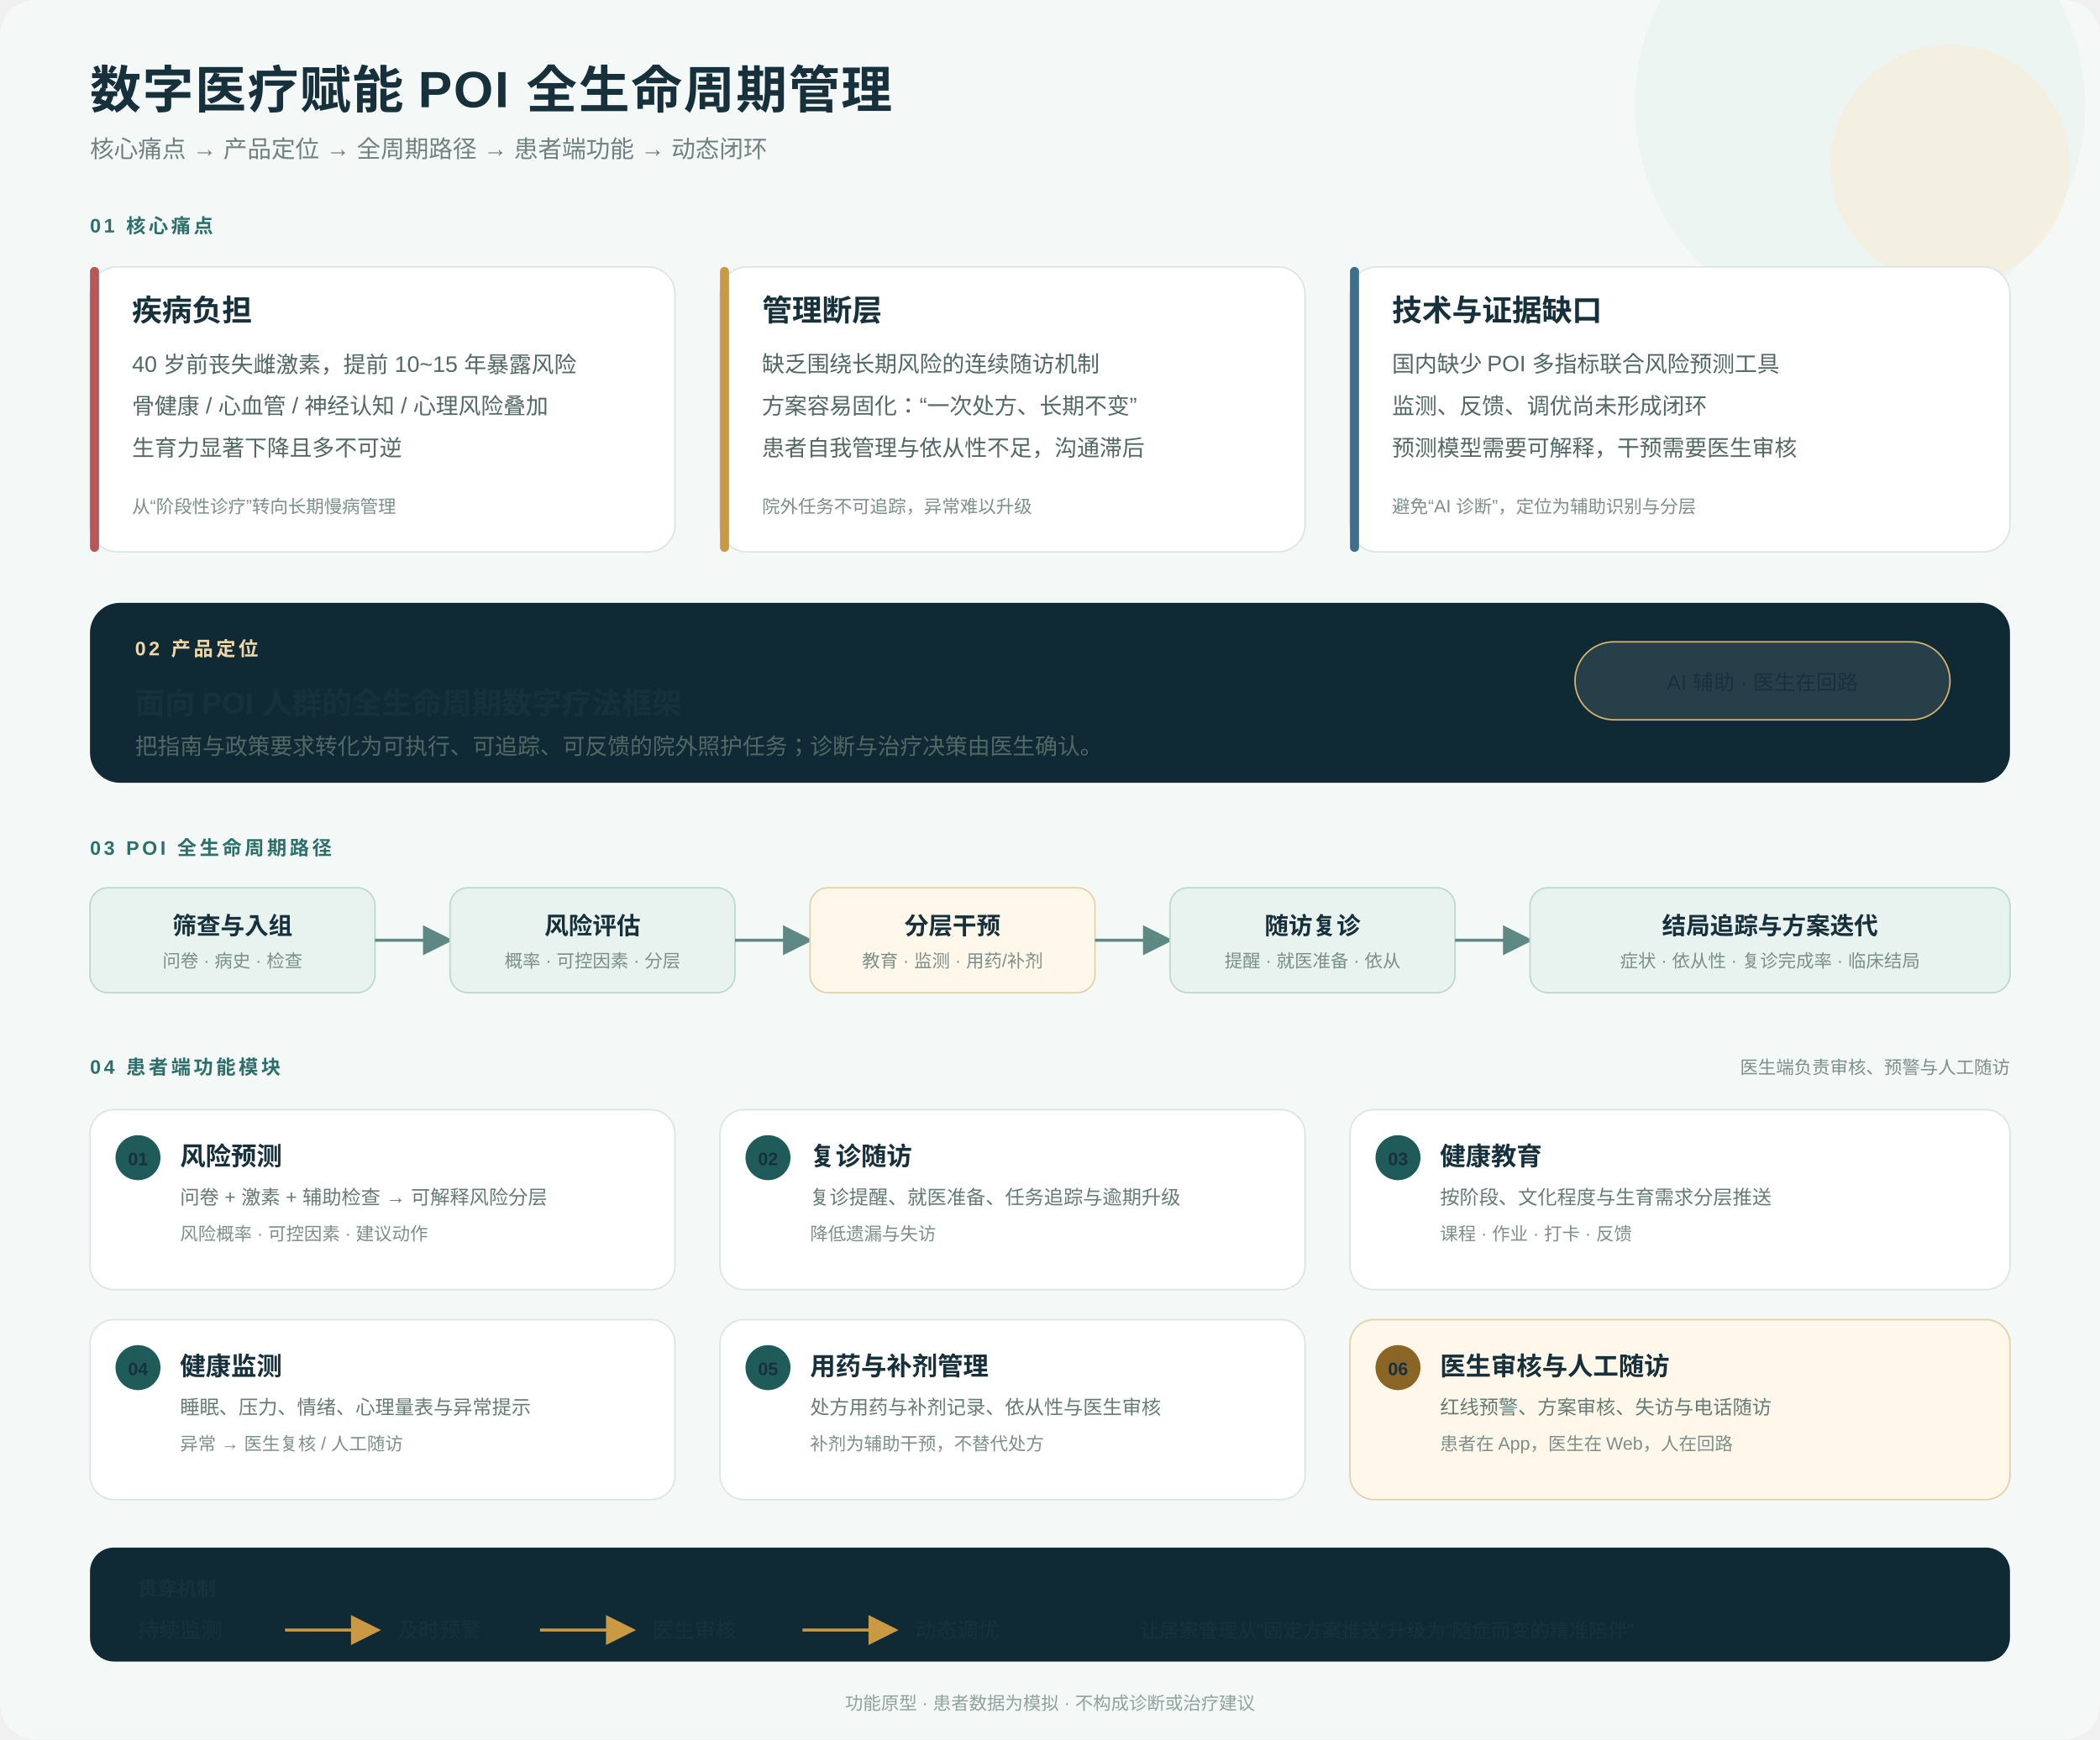
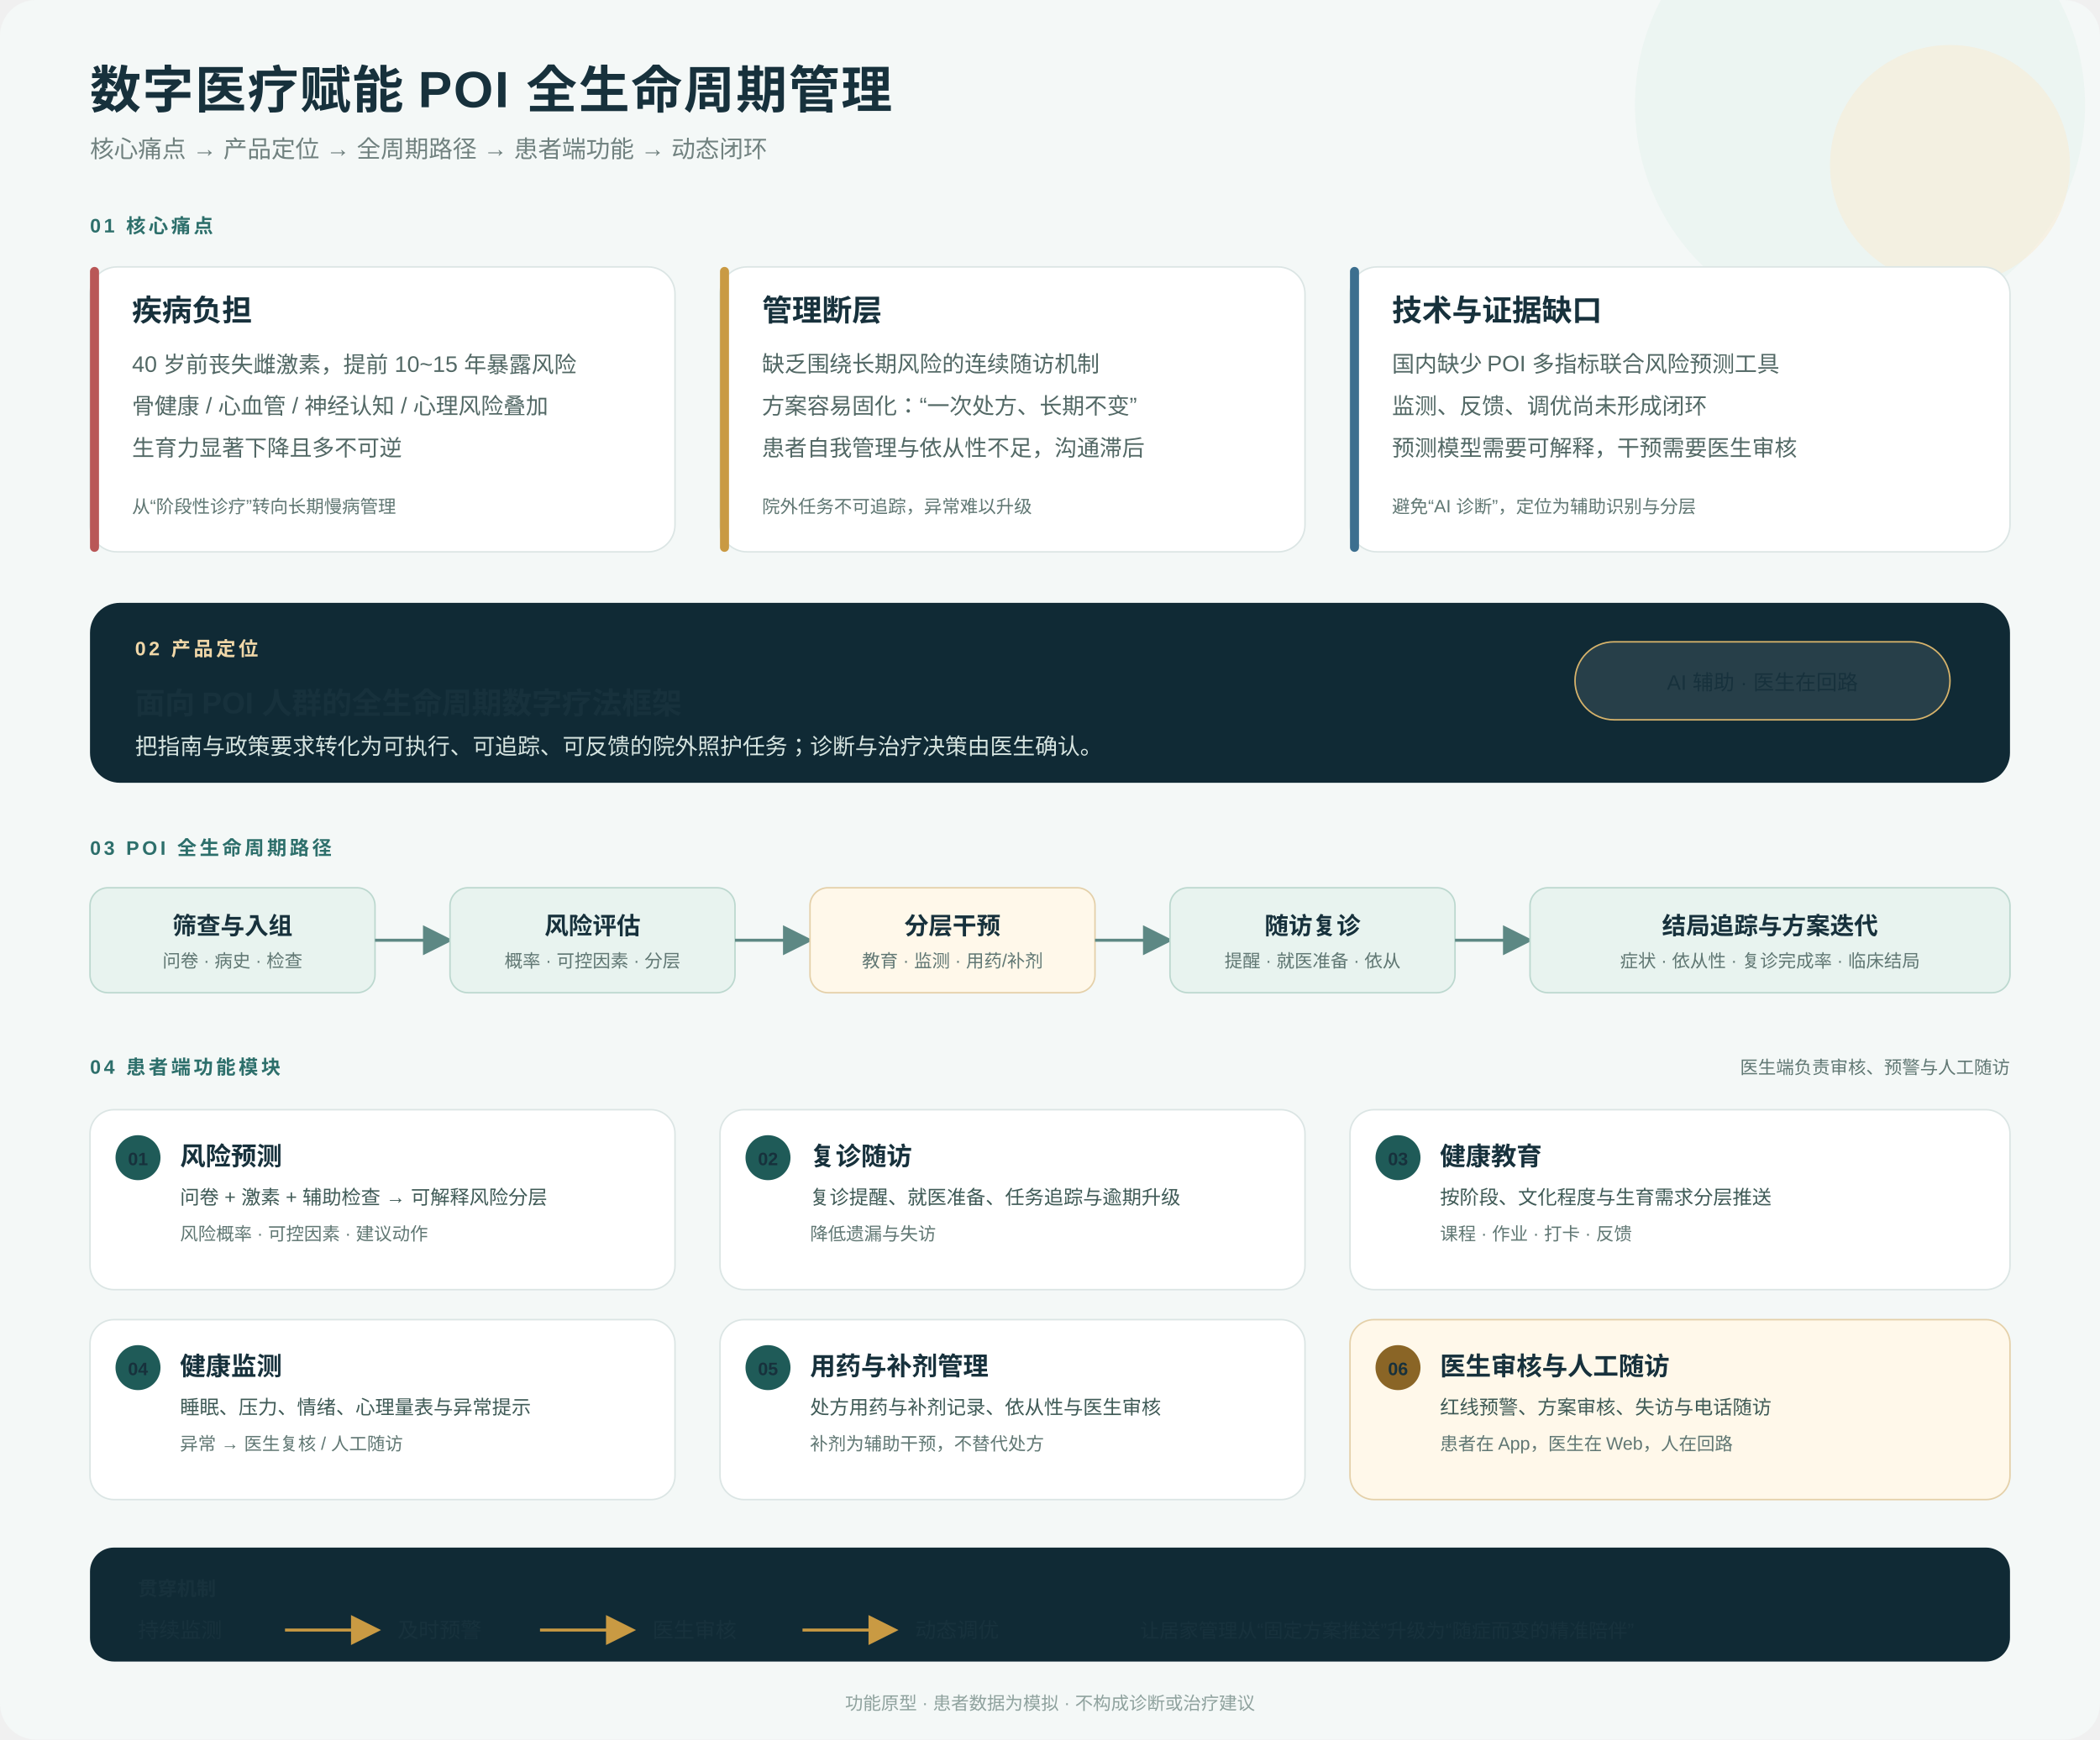
<svg xmlns="http://www.w3.org/2000/svg" viewBox="0 0 1400 1160" width="1400" height="1160">
  <defs>
    <marker id="arrow" markerWidth="10" markerHeight="10" refX="8" refY="5" orient="auto">
      <path d="M0,0 L10,5 L0,10 z" fill="#5d8884" />
    </marker>
    <marker id="arrow-gold" markerWidth="10" markerHeight="10" refX="8" refY="5" orient="auto">
      <path d="M0,0 L10,5 L0,10 z" fill="#c99a43" />
    </marker>
    <style>
      text { font-family: "Microsoft YaHei", "PingFang SC", Arial, sans-serif; fill: #17313c; }
      .title { font-size: 34px; font-weight: 700; letter-spacing: 1px; }
      .subtitle { font-size: 16px; fill: #70817f; }
      .section { font-size: 13px; font-weight: 700; letter-spacing: 2px; fill: #2d6f6b; }
      .on-dark { fill: #f0d7a8; }
      .card-title { font-size: 20px; font-weight: 700; }
      .body { font-size: 15px; fill: #526865; }
-       .small { font-size: 12px; fill: #7c8f8b; }
+       .small { font-size: 12px; fill: #607773; }
+       .on-dark-body { fill: #d7e5e1; }
+       .on-dark-small { fill: #b5ccc6; }
      .step { font-size: 16px; font-weight: 700; }
      .module-title { font-size: 17px; font-weight: 700; }
-       .module-body { font-size: 13px; fill: #657b77; }
+       .module-body { font-size: 13px; fill: #3f5a56; }
      .footer { font-size: 12px; fill: #8fa29e; }
    </style>
  </defs>
  <rect width="1400" height="1160" rx="24" fill="#f4f8f7" />
  <circle cx="1240" cy="70" r="150" fill="#e8f3ef" opacity="0.7" />
  <circle cx="1300" cy="110" r="80" fill="#f7ecd8" opacity="0.65" />
  <text x="60" y="72" class="title">数字医疗赋能 POI 全生命周期管理</text>
  <text x="60" y="105" class="subtitle">核心痛点 → 产品定位 → 全周期路径 → 患者端功能 → 动态闭环</text>
  <text x="60" y="155" class="section">01  核心痛点</text>
  <rect x="60" y="178" width="390" height="190" rx="18" fill="#ffffff" stroke="#dbe5e4" />
  <rect x="60" y="178" width="6" height="190" rx="3" fill="#b95757" />
  <text x="88" y="214" class="card-title">疾病负担</text>
  <text x="88" y="248" class="body">40 岁前丧失雌激素，提前 10~15 年暴露风险</text>
  <text x="88" y="276" class="body">骨健康 / 心血管 / 神经认知 / 心理风险叠加</text>
  <text x="88" y="304" class="body">生育力显著下降且多不可逆</text>
  <text x="88" y="342" class="small">从“阶段性诊疗”转向长期慢病管理</text>
  <rect x="480" y="178" width="390" height="190" rx="18" fill="#ffffff" stroke="#dbe5e4" />
  <rect x="480" y="178" width="6" height="190" rx="3" fill="#c99a43" />
  <text x="508" y="214" class="card-title">管理断层</text>
  <text x="508" y="248" class="body">缺乏围绕长期风险的连续随访机制</text>
  <text x="508" y="276" class="body">方案容易固化：“一次处方、长期不变”</text>
  <text x="508" y="304" class="body">患者自我管理与依从性不足，沟通滞后</text>
  <text x="508" y="342" class="small">院外任务不可追踪，异常难以升级</text>
  <rect x="900" y="178" width="440" height="190" rx="18" fill="#ffffff" stroke="#dbe5e4" />
  <rect x="900" y="178" width="6" height="190" rx="3" fill="#3c6f8f" />
  <text x="928" y="214" class="card-title">技术与证据缺口</text>
  <text x="928" y="248" class="body">国内缺少 POI 多指标联合风险预测工具</text>
  <text x="928" y="276" class="body">监测、反馈、调优尚未形成闭环</text>
  <text x="928" y="304" class="body">预测模型需要可解释，干预需要医生审核</text>
  <text x="928" y="342" class="small">避免“AI 诊断”，定位为辅助识别与分层</text>
  <rect x="60" y="402" width="1280" height="120" rx="20" fill="#102a35" />
  <text x="90" y="437" class="section on-dark">02  产品定位</text>
  <text x="90" y="476" class="card-title" fill="#ffffff">面向 POI 人群的全生命周期数字疗法框架</text>
-   <text x="90" y="503" class="body" fill="#b8ceca">把指南与政策要求转化为可执行、可追踪、可反馈的院外照护任务；诊断与治疗决策由医生确认。</text>
+   <text x="90" y="503" class="body on-dark-body">把指南与政策要求转化为可执行、可追踪、可反馈的院外照护任务；诊断与治疗决策由医生确认。</text>
  <rect x="1050" y="428" width="250" height="52" rx="26" fill="rgba(255,255,255,0.1)" stroke="#d7b36b" />
  <text x="1175" y="460" text-anchor="middle" font-size="14" fill="#f0d7a8">AI 辅助 · 医生在回路</text>
  <text x="60" y="570" class="section">03  POI 全生命周期路径</text>
  <rect x="60" y="592" width="190" height="70" rx="12" fill="#e8f3ef" stroke="#bcd8cf" />
  <text x="155" y="623" text-anchor="middle" class="step">筛查与入组</text>
  <text x="155" y="645" text-anchor="middle" class="small">问卷 · 病史 · 检查</text>
  <line x1="250" y1="627" x2="298" y2="627" stroke="#5d8884" stroke-width="2" marker-end="url(#arrow)" />
  <rect x="300" y="592" width="190" height="70" rx="12" fill="#e8f3ef" stroke="#bcd8cf" />
  <text x="395" y="623" text-anchor="middle" class="step">风险评估</text>
  <text x="395" y="645" text-anchor="middle" class="small">概率 · 可控因素 · 分层</text>
  <line x1="490" y1="627" x2="538" y2="627" stroke="#5d8884" stroke-width="2" marker-end="url(#arrow)" />
  <rect x="540" y="592" width="190" height="70" rx="12" fill="#fff8ea" stroke="#e4d0a9" />
  <text x="635" y="623" text-anchor="middle" class="step">分层干预</text>
  <text x="635" y="645" text-anchor="middle" class="small">教育 · 监测 · 用药/补剂</text>
  <line x1="730" y1="627" x2="778" y2="627" stroke="#5d8884" stroke-width="2" marker-end="url(#arrow)" />
  <rect x="780" y="592" width="190" height="70" rx="12" fill="#e8f3ef" stroke="#bcd8cf" />
  <text x="875" y="623" text-anchor="middle" class="step">随访复诊</text>
  <text x="875" y="645" text-anchor="middle" class="small">提醒 · 就医准备 · 依从</text>
  <line x1="970" y1="627" x2="1018" y2="627" stroke="#5d8884" stroke-width="2" marker-end="url(#arrow)" />
  <rect x="1020" y="592" width="320" height="70" rx="12" fill="#e8f3ef" stroke="#bcd8cf" />
  <text x="1180" y="623" text-anchor="middle" class="step">结局追踪与方案迭代</text>
  <text x="1180" y="645" text-anchor="middle" class="small">症状 · 依从性 · 复诊完成率 · 临床结局</text>
  <text x="60" y="716" class="section">04  患者端功能模块</text>
  <text x="1340" y="716" text-anchor="end" class="small">医生端负责审核、预警与人工随访</text>
  <g>
    <rect x="60" y="740" width="390" height="120" rx="16" fill="#ffffff" stroke="#dbe5e4" />
    <circle cx="92" cy="772" r="15" fill="#1f5b58" />
    <text x="92" y="777" text-anchor="middle" font-size="12" font-weight="700" fill="#ffffff">01</text>
    <text x="120" y="777" class="module-title">风险预测</text>
    <text x="120" y="803" class="module-body">问卷 + 激素 + 辅助检查 → 可解释风险分层</text>
    <text x="120" y="827" class="small">风险概率 · 可控因素 · 建议动作</text>
  </g>
  <g>
    <rect x="480" y="740" width="390" height="120" rx="16" fill="#ffffff" stroke="#dbe5e4" />
    <circle cx="512" cy="772" r="15" fill="#1f5b58" />
    <text x="512" y="777" text-anchor="middle" font-size="12" font-weight="700" fill="#ffffff">02</text>
    <text x="540" y="777" class="module-title">复诊随访</text>
    <text x="540" y="803" class="module-body">复诊提醒、就医准备、任务追踪与逾期升级</text>
    <text x="540" y="827" class="small">降低遗漏与失访</text>
  </g>
  <g>
    <rect x="900" y="740" width="440" height="120" rx="16" fill="#ffffff" stroke="#dbe5e4" />
    <circle cx="932" cy="772" r="15" fill="#1f5b58" />
    <text x="932" y="777" text-anchor="middle" font-size="12" font-weight="700" fill="#ffffff">03</text>
    <text x="960" y="777" class="module-title">健康教育</text>
    <text x="960" y="803" class="module-body">按阶段、文化程度与生育需求分层推送</text>
    <text x="960" y="827" class="small">课程 · 作业 · 打卡 · 反馈</text>
  </g>
  <g>
    <rect x="60" y="880" width="390" height="120" rx="16" fill="#ffffff" stroke="#dbe5e4" />
    <circle cx="92" cy="912" r="15" fill="#1f5b58" />
    <text x="92" y="917" text-anchor="middle" font-size="12" font-weight="700" fill="#ffffff">04</text>
    <text x="120" y="917" class="module-title">健康监测</text>
    <text x="120" y="943" class="module-body">睡眠、压力、情绪、心理量表与异常提示</text>
    <text x="120" y="967" class="small">异常 → 医生复核 / 人工随访</text>
  </g>
  <g>
    <rect x="480" y="880" width="390" height="120" rx="16" fill="#ffffff" stroke="#dbe5e4" />
    <circle cx="512" cy="912" r="15" fill="#1f5b58" />
    <text x="512" y="917" text-anchor="middle" font-size="12" font-weight="700" fill="#ffffff">05</text>
    <text x="540" y="917" class="module-title">用药与补剂管理</text>
    <text x="540" y="943" class="module-body">处方用药与补剂记录、依从性与医生审核</text>
    <text x="540" y="967" class="small">补剂为辅助干预，不替代处方</text>
  </g>
  <g>
    <rect x="900" y="880" width="440" height="120" rx="16" fill="#fff8ea" stroke="#e4d0a9" />
    <circle cx="932" cy="912" r="15" fill="#8a6526" />
    <text x="932" y="917" text-anchor="middle" font-size="12" font-weight="700" fill="#ffffff">06</text>
    <text x="960" y="917" class="module-title">医生审核与人工随访</text>
    <text x="960" y="943" class="module-body">红线预警、方案审核、失访与电话随访</text>
    <text x="960" y="967" class="small">患者在 App，医生在 Web，人在回路</text>
  </g>
  <rect x="60" y="1032" width="1280" height="76" rx="16" fill="#102a35" />
  <text x="92" y="1064" font-size="13" font-weight="700" fill="#d7b36b">贯穿机制</text>
  <text x="92" y="1092" font-size="14" fill="#dbe9e6">持续监测</text>
  <line x1="190" y1="1087" x2="250" y2="1087" stroke="#c99a43" stroke-width="2" marker-end="url(#arrow-gold)" />
  <text x="265" y="1092" font-size="14" fill="#dbe9e6">及时预警</text>
  <line x1="360" y1="1087" x2="420" y2="1087" stroke="#c99a43" stroke-width="2" marker-end="url(#arrow-gold)" />
  <text x="435" y="1092" font-size="14" fill="#dbe9e6">医生审核</text>
  <line x1="535" y1="1087" x2="595" y2="1087" stroke="#c99a43" stroke-width="2" marker-end="url(#arrow-gold)" />
  <text x="610" y="1092" font-size="14" fill="#dbe9e6">动态调优</text>
  <text x="760" y="1092" font-size="13" fill="#a9c4bd">让居家管理从“固定方案推送”升级为“随症而变的精准陪伴”</text>
  <text x="700" y="1140" text-anchor="middle" class="footer">功能原型 · 患者数据为模拟 · 不构成诊断或治疗建议</text>
</svg>
